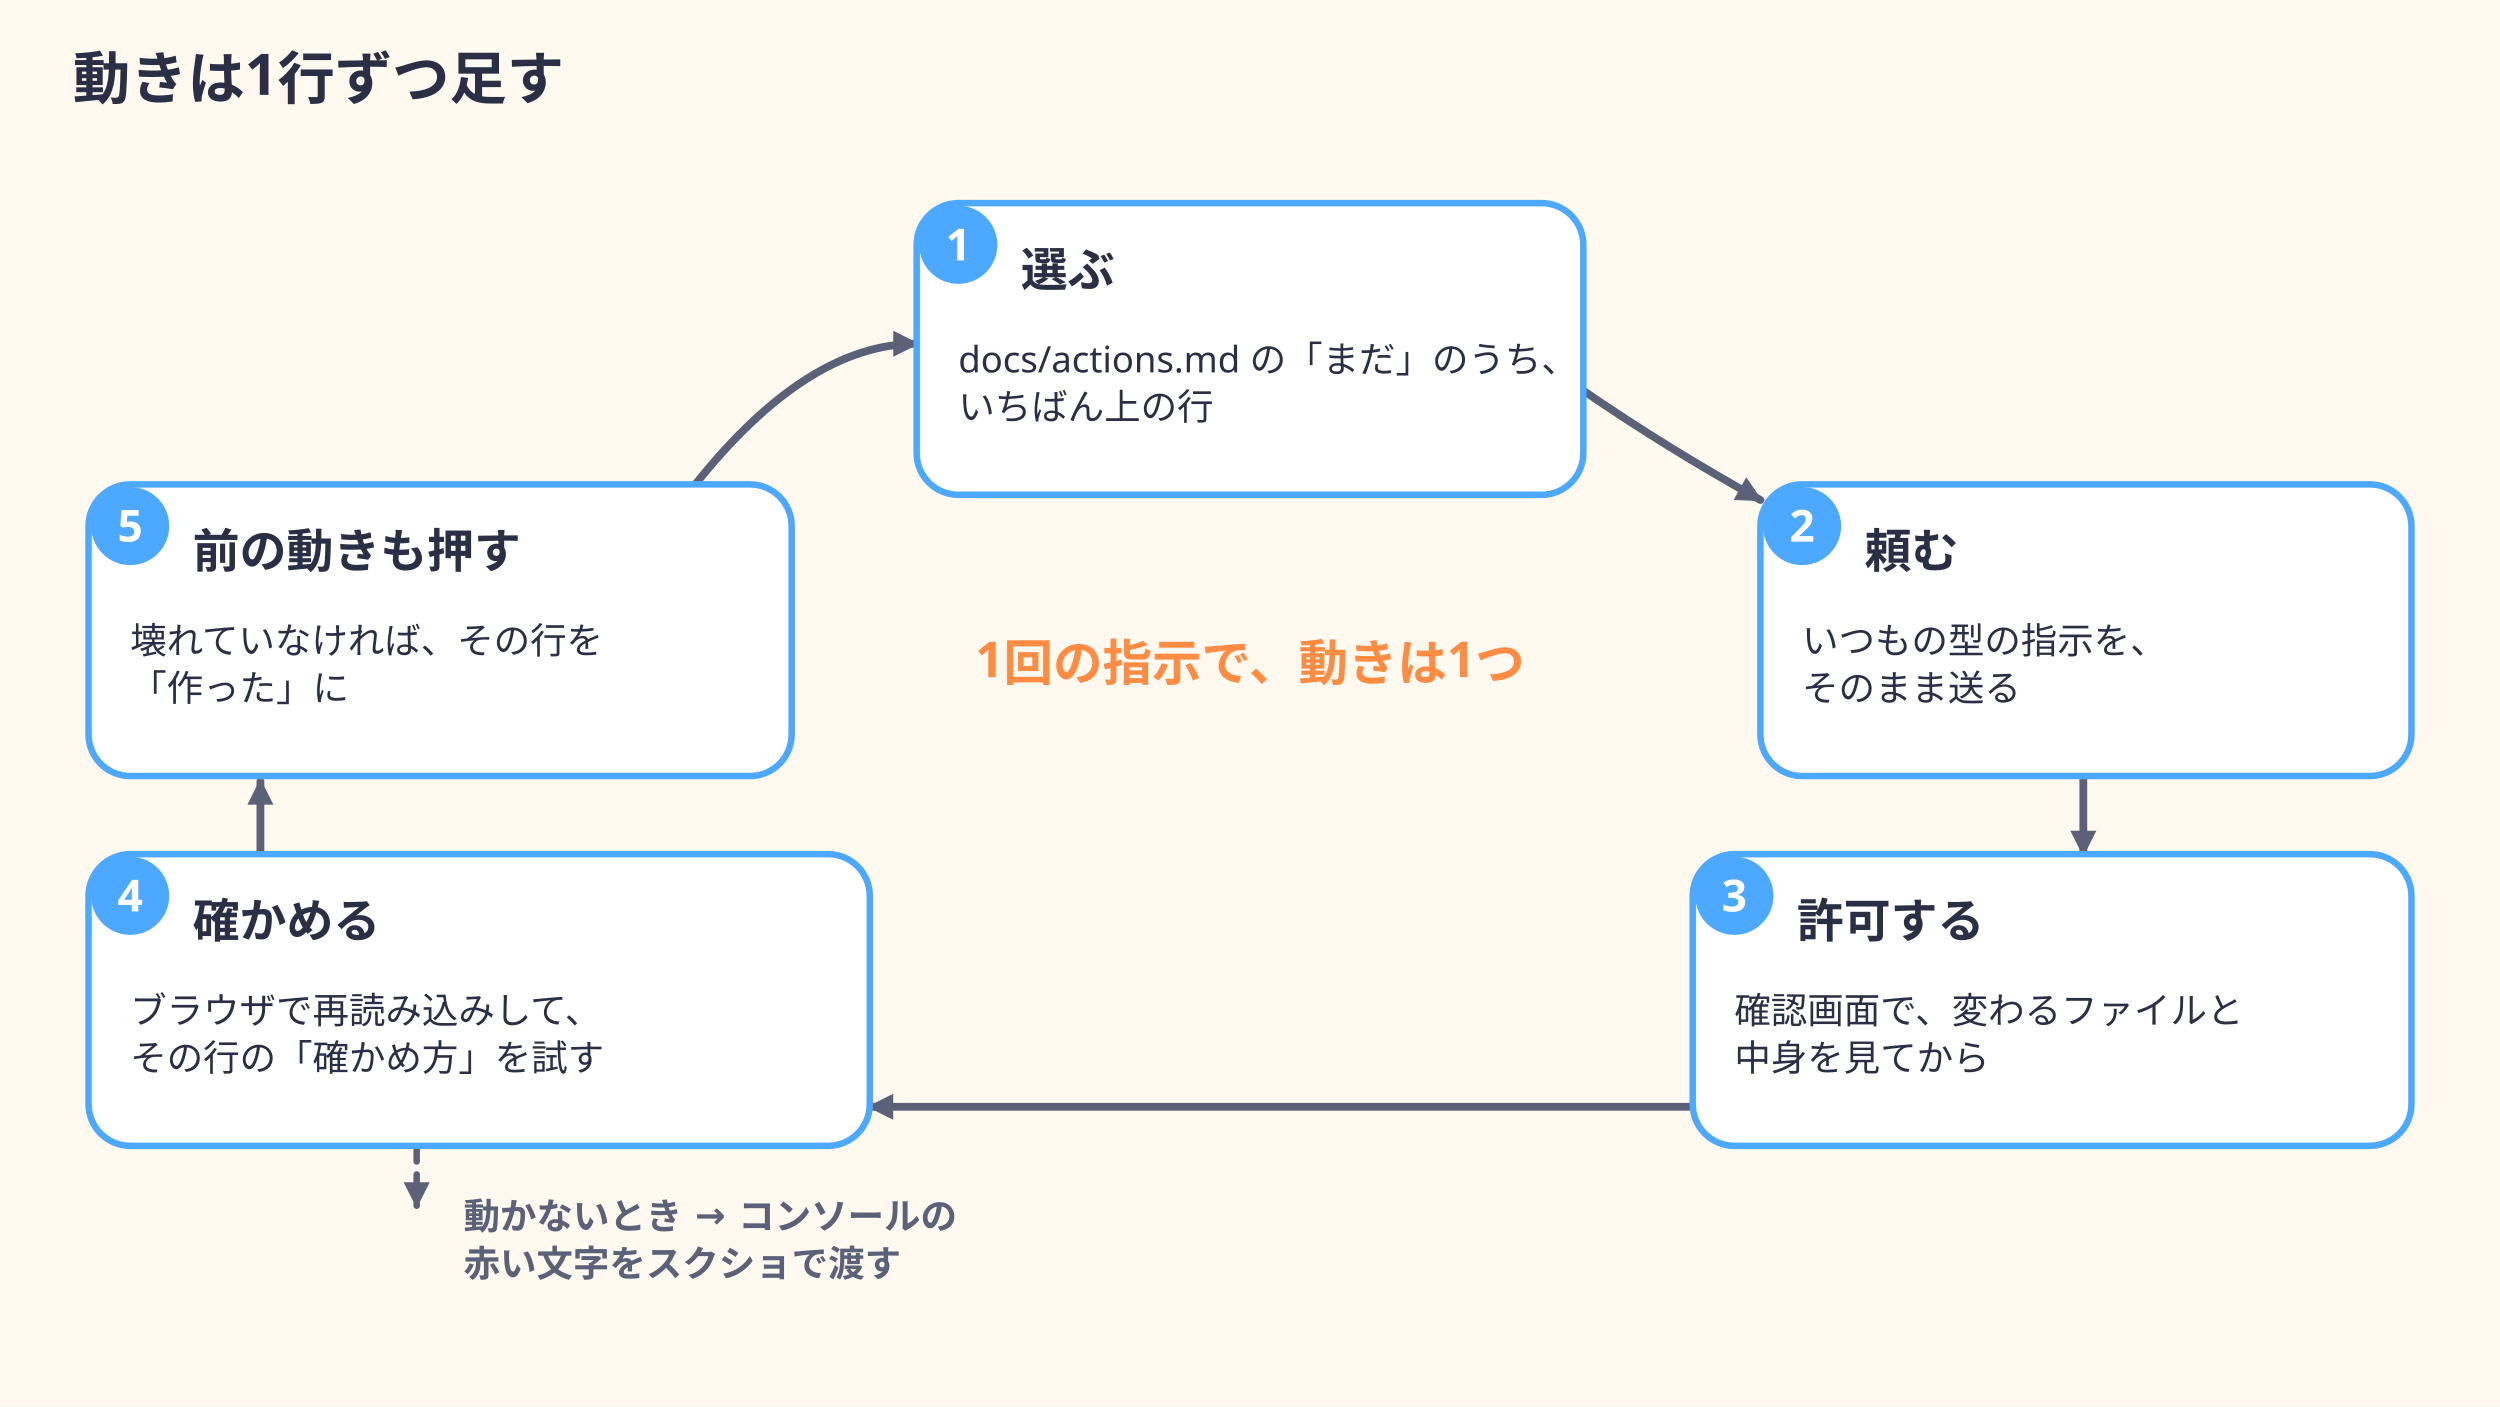
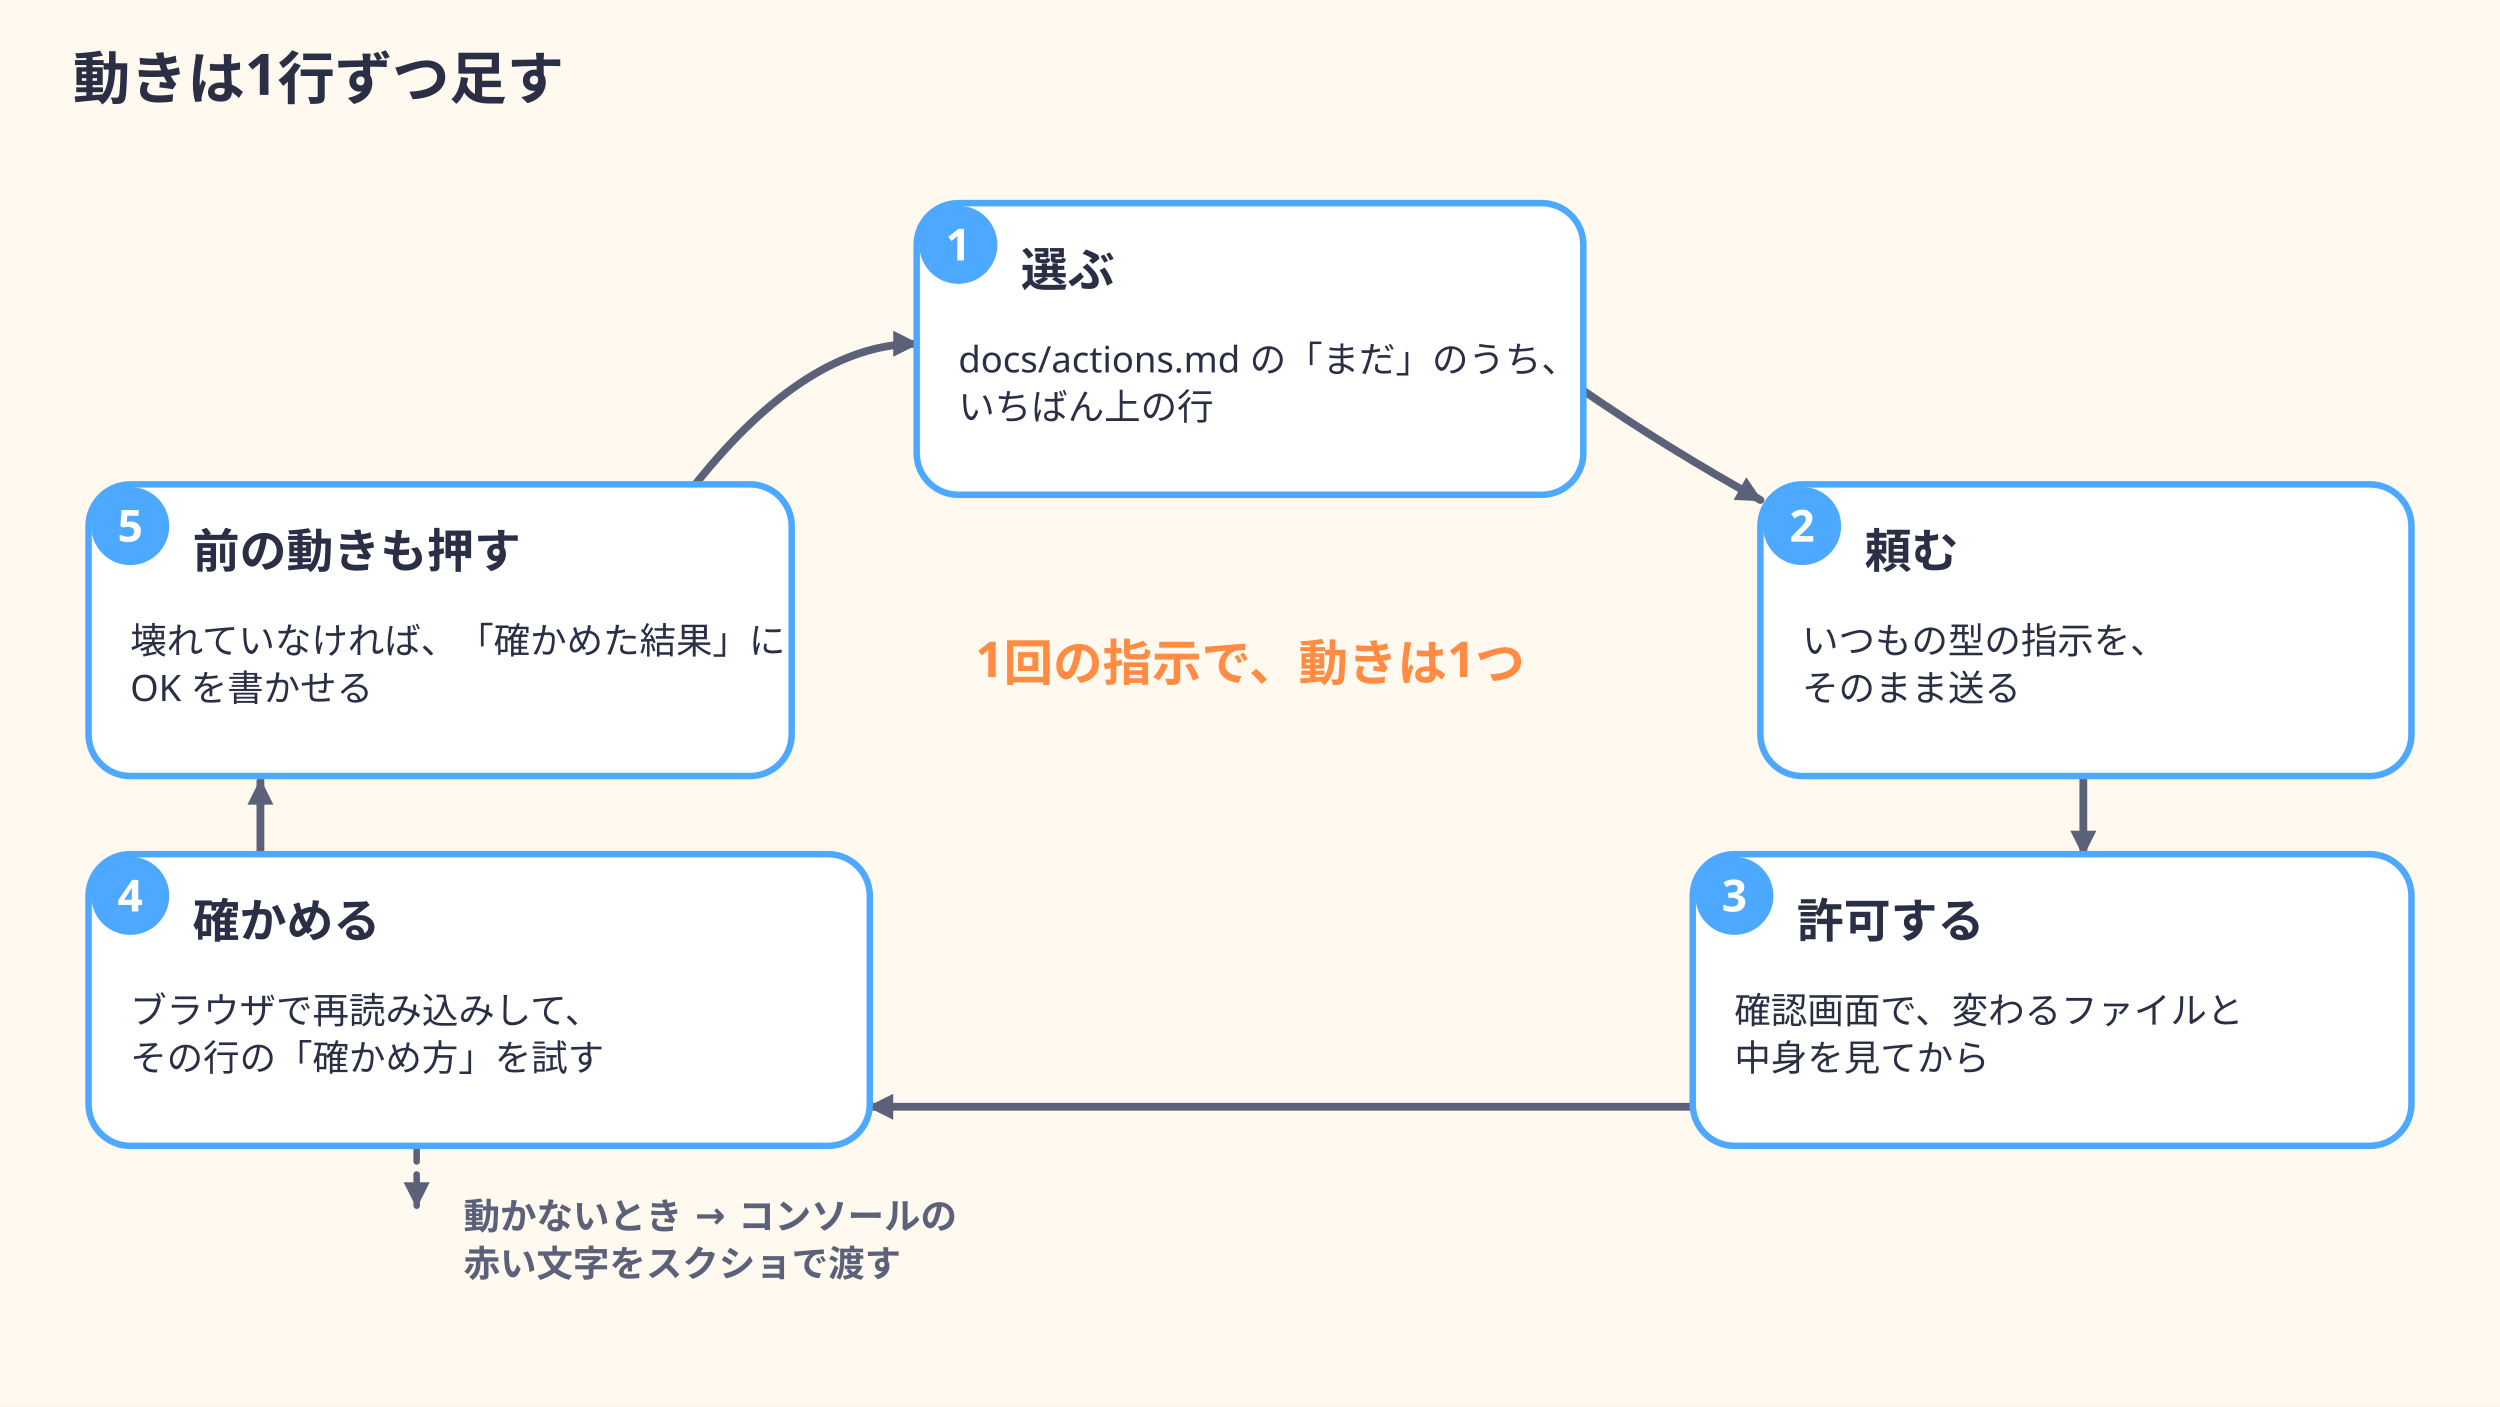
<svg xmlns="http://www.w3.org/2000/svg" id="diagram-row-loop" viewBox="0 0 960 540" role="img" aria-labelledby="svg-title svg-desc">
  <defs id="diagram-definitions">
    <marker id="arrow-gray" markerWidth="10" markerHeight="10" refX="9" refY="5" orient="auto" markerUnits="userSpaceOnUse" viewBox="0 0 10 10">
      <path id="arrow-gray-tip" d="M0 0L10 5L0 10Z" fill="#5A6178" />
    </marker>
  </defs>
  <rect id="canvas" x="0" y="0" width="960" height="540" fill="#FFF9F0" />
  <g id="diagram-content" font-family="'Hiragino Kaku Gothic ProN','Hiragino Sans','Noto Sans JP',sans-serif" fill="#2A2F45">
    <text id="main-title" x="28" y="38" font-size="22" font-weight="700">動きは1行ずつ足す</text>
    <path id="step-1-to-2" d="M608 150Q640 172 676 192" fill="none" stroke="#5A6178" stroke-width="3" stroke-linecap="round" stroke-linejoin="round" marker-end="url(#arrow-gray)" />
    <path id="step-2-to-3" d="M800 298V328" fill="none" stroke="#5A6178" stroke-width="3" stroke-linecap="round" stroke-linejoin="round" marker-end="url(#arrow-gray)" />
    <path id="step-3-to-4" d="M650 425H334" fill="none" stroke="#5A6178" stroke-width="3" stroke-linecap="round" stroke-linejoin="round" marker-end="url(#arrow-gray)" />
    <path id="step-4-to-5" d="M100 328V300" fill="none" stroke="#5A6178" stroke-width="3" stroke-linecap="round" stroke-linejoin="round" marker-end="url(#arrow-gray)" />
    <path id="step-5-to-1" d="M267 186Q310 132 352 132" fill="none" stroke="#5A6178" stroke-width="3" stroke-linecap="round" stroke-linejoin="round" marker-end="url(#arrow-gray)" />
    <path id="debug-branch" d="M160 440V463" fill="none" stroke="#5A6178" stroke-width="2.5" stroke-linecap="round" stroke-linejoin="round" stroke-dasharray="6 5" marker-end="url(#arrow-gray)" />
    <text id="debug-branch-label" x="178" y="472" font-size="14" font-weight="700" fill="#5A6178">
      <tspan id="debug-branch-label-line-1" x="178" y="472.0">動かないとき → コンソールの</tspan>
      <tspan id="debug-branch-label-line-2" x="178" y="490.2">赤い文字をスクショで渡す</tspan>
    </text>
    <g id="step-1" role="group" aria-labelledby="step-1-title" aria-describedby="step-1-desc">
      <rect id="step-1-box" x="352" y="78" width="256" height="112" rx="16" fill="#FFFFFF" stroke="#4DA8FF" stroke-width="2.5" />
      <circle id="step-1-number-circle" cx="368" cy="94" r="15" fill="#4DA8FF" />
      <text id="step-1-number" x="368" y="100" font-size="17" font-weight="700" fill="#FFFFFF" text-anchor="middle">1</text>
      <text id="step-1-title" x="392" y="110" font-size="18" font-weight="700">選ぶ</text>
      <text id="step-1-desc" x="368" y="143" font-size="14" fill="#2A2F45">
        <tspan id="step-1-desc-line-1" x="368" y="143.0">docs/actions.md の「まだ」のうち、</tspan>
        <tspan id="step-1-desc-line-2" x="368" y="161.2">いちばん上の行</tspan>
      </text>
    </g>
    <g id="step-2" role="group" aria-labelledby="step-2-title" aria-describedby="step-2-desc">
      <rect id="step-2-box" x="676" y="186" width="250" height="112" rx="16" fill="#FFFFFF" stroke="#4DA8FF" stroke-width="2.5" />
      <circle id="step-2-number-circle" cx="692" cy="202" r="15" fill="#4DA8FF" />
      <text id="step-2-number" x="692" y="208" font-size="17" font-weight="700" fill="#FFFFFF" text-anchor="middle">2</text>
      <text id="step-2-title" x="716" y="218" font-size="18" font-weight="700">頼む</text>
      <text id="step-2-desc" x="692" y="251" font-size="14" fill="#2A2F45">
        <tspan id="step-2-desc-line-1" x="692" y="251.0">いつもの型の指示を、</tspan>
        <tspan id="step-2-desc-line-2" x="692" y="269.2">そのまま送る</tspan>
      </text>
    </g>
    <g id="step-3" role="group" aria-labelledby="step-3-title" aria-describedby="step-3-desc">
      <rect id="step-3-box" x="650" y="328" width="276" height="112" rx="16" fill="#FFFFFF" stroke="#4DA8FF" stroke-width="2.5" />
      <circle id="step-3-number-circle" cx="666" cy="344" r="15" fill="#4DA8FF" />
      <text id="step-3-number" x="666" y="350" font-size="17" font-weight="700" fill="#FFFFFF" text-anchor="middle">3</text>
      <text id="step-3-title" x="690" y="360" font-size="18" font-weight="700">許可する</text>
      <text id="step-3-desc" x="666" y="393" font-size="14" fill="#2A2F45">
        <tspan id="step-3-desc-line-1" x="666" y="393.0">確認画面で、変わるファイルと</tspan>
        <tspan id="step-3-desc-line-2" x="666" y="411.2">中身を見てから</tspan>
      </text>
    </g>
    <g id="step-4" role="group" aria-labelledby="step-4-title" aria-describedby="step-4-desc">
      <rect id="step-4-box" x="34" y="328" width="300" height="112" rx="16" fill="#FFFFFF" stroke="#4DA8FF" stroke-width="2.5" />
      <circle id="step-4-number-circle" cx="50" cy="344" r="15" fill="#4DA8FF" />
      <text id="step-4-number" x="50" y="350" font-size="17" font-weight="700" fill="#FFFFFF" text-anchor="middle">4</text>
      <text id="step-4-title" x="74" y="360" font-size="18" font-weight="700">確かめる</text>
      <text id="step-4-desc" x="50" y="393" font-size="14" fill="#2A2F45">
        <tspan id="step-4-desc-line-1" x="50" y="393.0">ブラウザで再読み込みして、</tspan>
        <tspan id="step-4-desc-line-2" x="50" y="411.2">その行の「確かめ方」を試す</tspan>
      </text>
    </g>
    <g id="step-5" role="group" aria-labelledby="step-5-title" aria-describedby="step-5-desc">
      <rect id="step-5-box" x="34" y="186" width="270" height="112" rx="16" fill="#FFFFFF" stroke="#4DA8FF" stroke-width="2.5" />
      <circle id="step-5-number-circle" cx="50" cy="202" r="15" fill="#4DA8FF" />
      <text id="step-5-number" x="50" y="208" font-size="17" font-weight="700" fill="#FFFFFF" text-anchor="middle">5</text>
      <text id="step-5-title" x="74" y="218" font-size="18" font-weight="700">前の動きも押す</text>
      <text id="step-5-desc" x="50" y="251" font-size="14" fill="#2A2F45">
-         <tspan id="step-5-desc-line-1" x="50" y="251.0">壊れていなければ、その行を</tspan>
-         <tspan id="step-5-desc-line-2" x="50" y="269.2">「作った」に</tspan>
+         <tspan id="step-5-desc-line-1" x="50" y="251.0">壊れていなければ、「確かめた結果」に</tspan>
+         <tspan id="step-5-desc-line-2" x="50" y="269.2">OK を書かせる</tspan>
      </text>
    </g>
    <text id="center-message" x="480" y="260" font-size="19" font-weight="700" fill="#FF8C42" text-anchor="middle">1回の指示で、動きは1つ</text>
  </g>
</svg>
